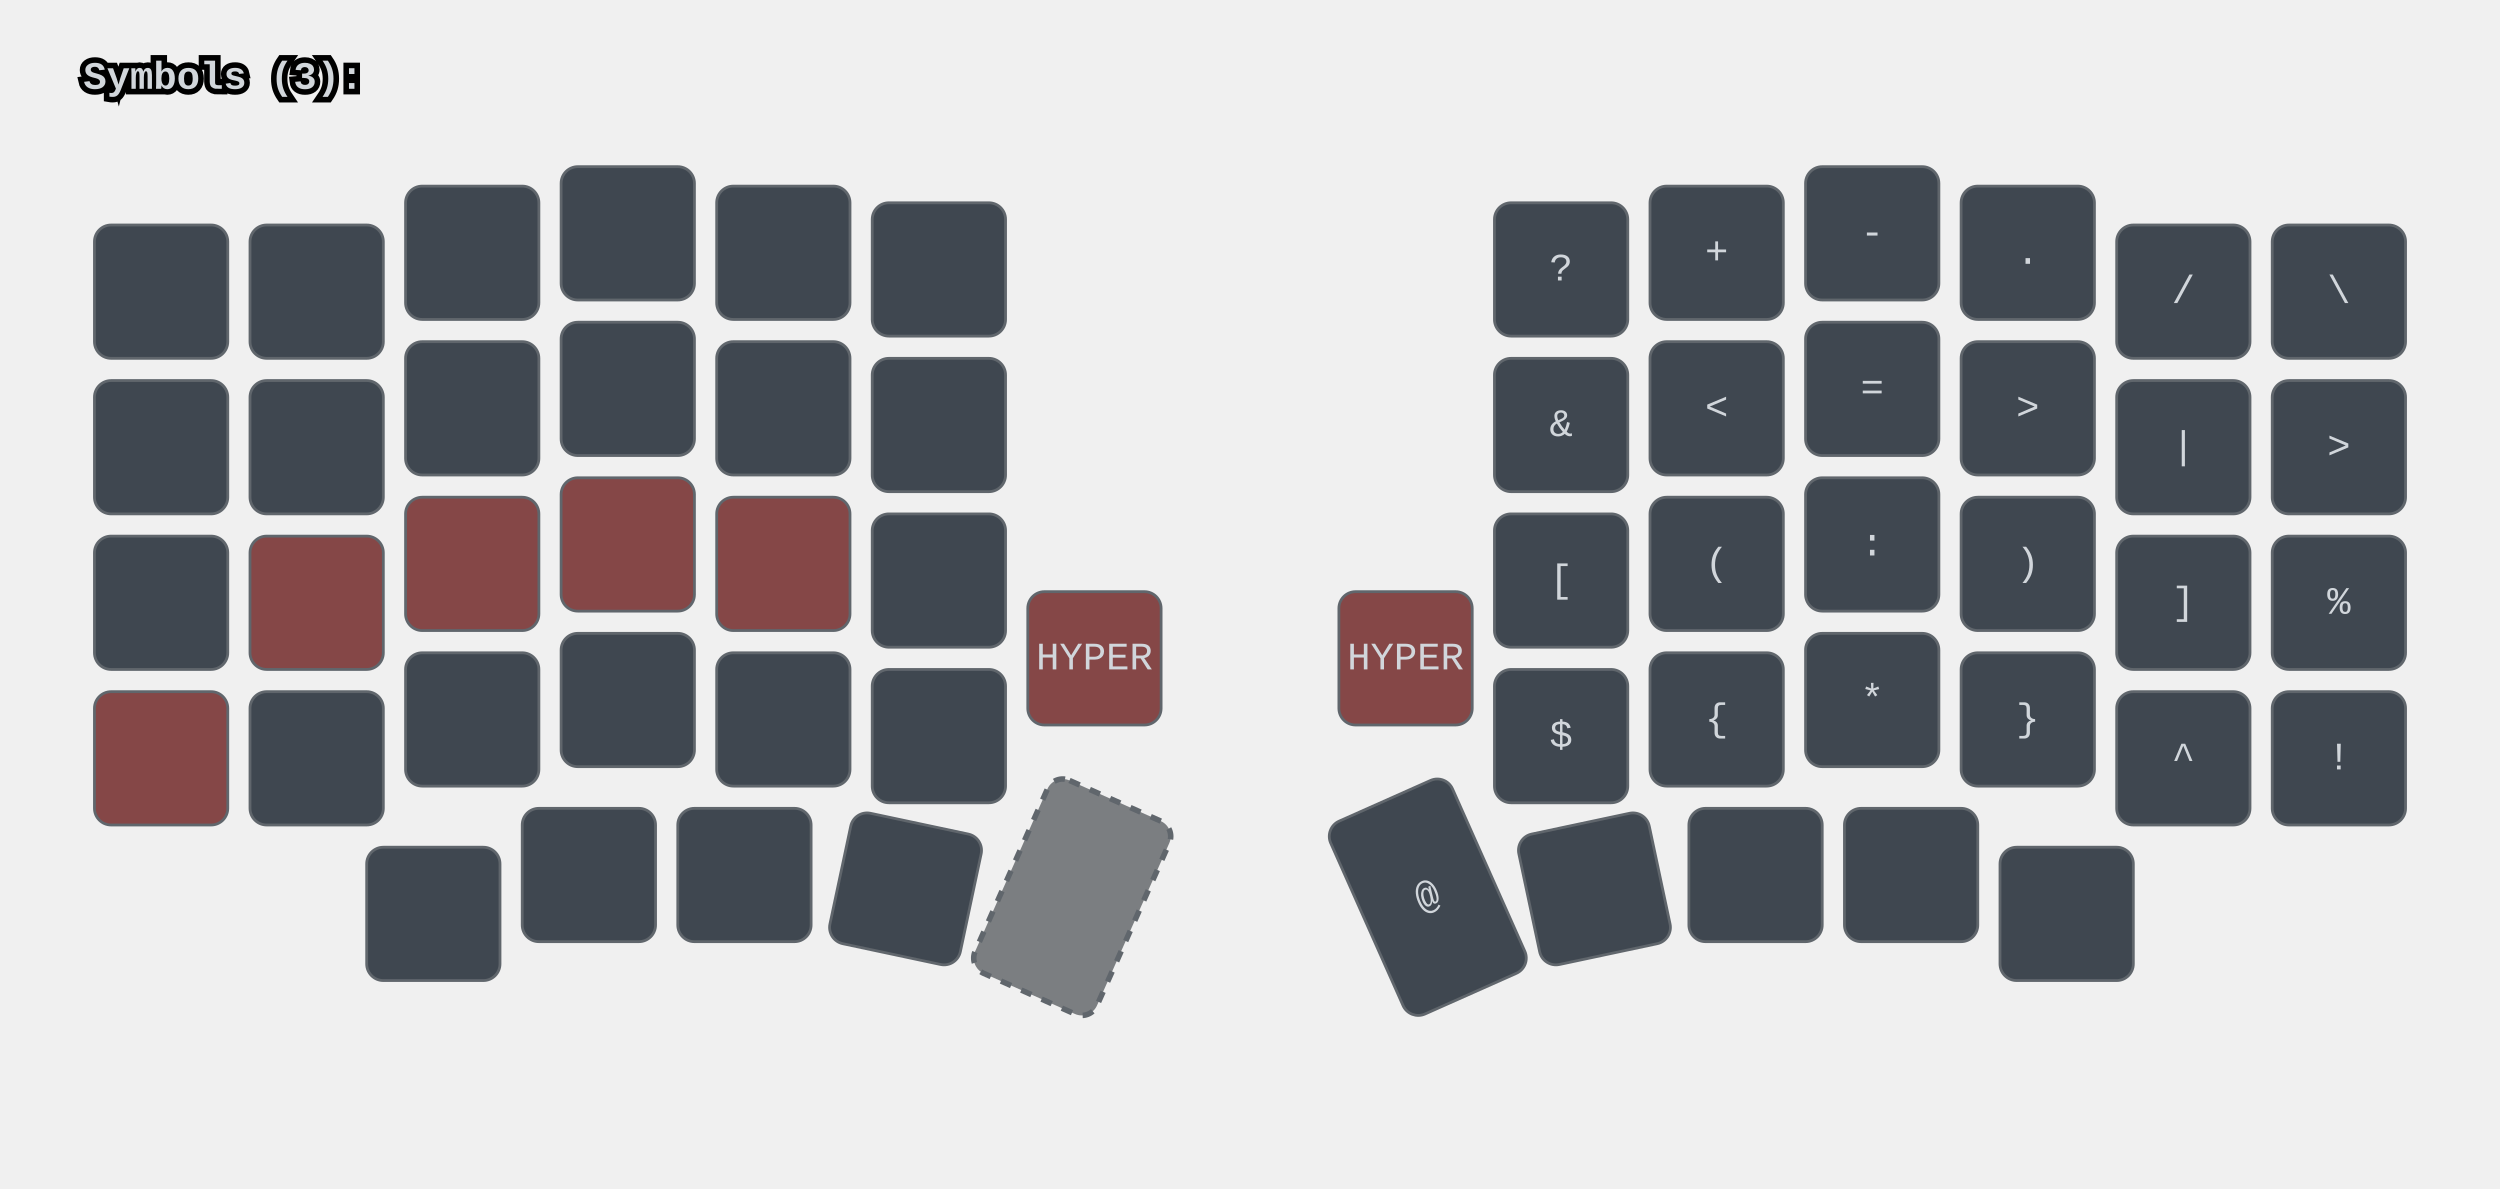
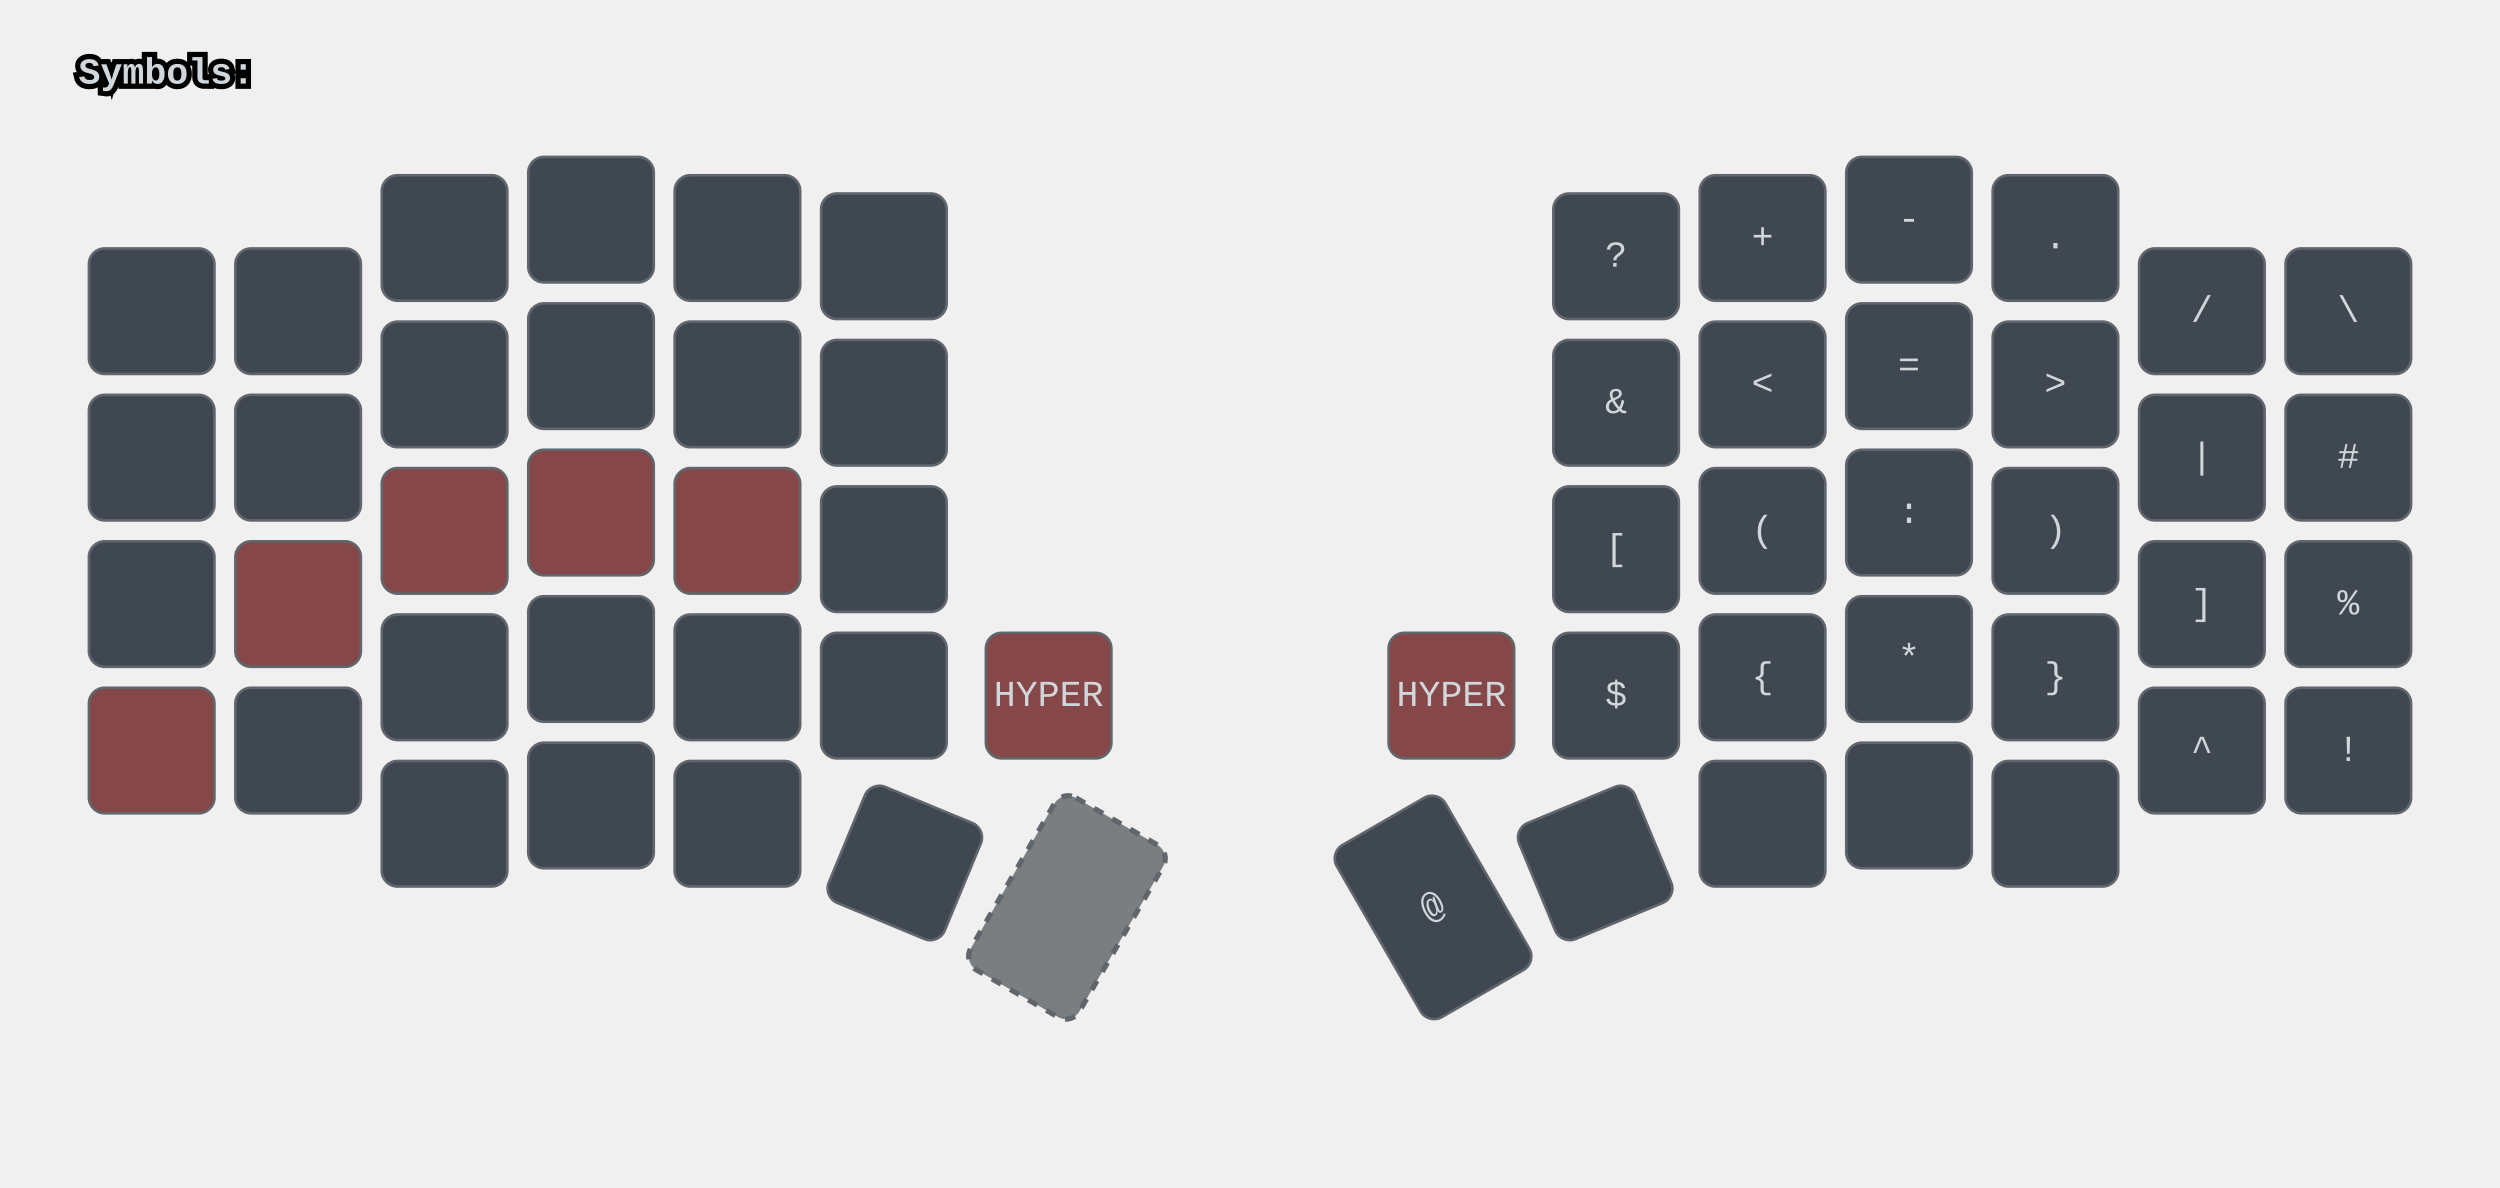
- <svg xmlns="http://www.w3.org/2000/svg" xmlns:xlink="http://www.w3.org/1999/xlink" width="900" height="428" viewBox="0 0 900 428" class="keymap">
+ <svg xmlns="http://www.w3.org/2000/svg" xmlns:xlink="http://www.w3.org/1999/xlink" width="956" height="454" viewBox="0 0 956 454" class="keymap">
  <defs>/* start glyphs */
<svg id="mdi:apple-keyboard-caps">
      <svg id="mdi-apple-keyboard-caps" viewBox="0 0 24 24">
        <path d="M15,14V8H17.17L12,2.83L6.83,8H9V14H15M12,0L22,10H17V16H7V10H2L12,0M7,18H17V24H7V18M15,20H9V22H15V20Z" />
      </svg>
    </svg>
    <svg id="mdi:apple-keyboard-command">
      <svg id="mdi-apple-keyboard-command" viewBox="0 0 24 24">
        <path d="M6,2A4,4 0 0,1 10,6V8H14V6A4,4 0 0,1 18,2A4,4 0 0,1 22,6A4,4 0 0,1 18,10H16V14H18A4,4 0 0,1 22,18A4,4 0 0,1 18,22A4,4 0 0,1 14,18V16H10V18A4,4 0 0,1 6,22A4,4 0 0,1 2,18A4,4 0 0,1 6,14H8V10H6A4,4 0 0,1 2,6A4,4 0 0,1 6,2M16,18A2,2 0 0,0 18,20A2,2 0 0,0 20,18A2,2 0 0,0 18,16H16V18M14,10H10V14H14V10M6,16A2,2 0 0,0 4,18A2,2 0 0,0 6,20A2,2 0 0,0 8,18V16H6M8,6A2,2 0 0,0 6,4A2,2 0 0,0 4,6A2,2 0 0,0 6,8H8V6M18,8A2,2 0 0,0 20,6A2,2 0 0,0 18,4A2,2 0 0,0 16,6V8H18Z" />
      </svg>
    </svg>
    <svg id="mdi:apple-keyboard-control">
      <svg id="mdi-apple-keyboard-control" viewBox="0 0 24 24">
        <path d="M19.78,11.78L18.36,13.19L12,6.83L5.64,13.19L4.22,11.78L12,4L19.78,11.78Z" />
      </svg>
    </svg>
    <svg id="mdi:apple-keyboard-option">
      <svg id="mdi-apple-keyboard-option" viewBox="0 0 24 24">
        <path d="M3,4H9.11L16.15,18H21V20H14.88L7.84,6H3V4M14,4H21V6H14V4Z" />
      </svg>
    </svg>
    <svg id="mdi:apple-keyboard-shift">
      <svg id="mdi-apple-keyboard-shift" viewBox="0 0 24 24">
        <path d="M15,18V12H17.17L12,6.83L6.83,12H9V18H15M12,4L22,14H17V20H7V14H2L12,4Z" />
      </svg>
    </svg>
    <svg id="mdi:backspace">
      <svg id="mdi-backspace" viewBox="0 0 24 24">
        <path d="M22,3H7C6.31,3 5.77,3.35 5.41,3.88L0,12L5.41,20.11C5.77,20.64 6.31,21 7,21H22A2,2 0 0,0 24,19V5A2,2 0 0,0 22,3M19,15.59L17.59,17L14,13.41L10.41,17L9,15.59L12.59,12L9,8.41L10.41,7L14,10.59L17.59,7L19,8.41L15.41,12" />
      </svg>
    </svg>
    <svg id="mdi:backspace-reverse">
      <svg id="mdi-backspace-reverse" viewBox="0 0 24 24">
        <path d="M2,21H17C17.7,21 18.2,20.6 18.6,20.1L24,12L18.6,3.9C18.2,3.4 17.7,3 17,3H2A2,2 0 0,0 0,5V19A2,2 0 0,0 2,21M5,8.4L6.4,7L10,10.6L13.6,7L15,8.4L11.4,12L15,15.6L13.6,17L10,13.4L6.4,17L5,15.6L8.6,12" />
      </svg>
    </svg>
    <svg id="mdi:bluetooth-connect">
      <svg id="mdi-bluetooth-connect" viewBox="0 0 24 24">
        <path d="M19,10L17,12L19,14L21,12M14.88,16.29L13,18.17V14.41M13,5.83L14.88,7.71L13,9.58M17.71,7.71L12,2H11V9.58L6.41,5L5,6.41L10.59,12L5,17.58L6.41,19L11,14.41V22H12L17.71,16.29L13.41,12M7,12L5,10L3,12L5,14L7,12Z" />
      </svg>
    </svg>
    <svg id="mdi:bluetooth-off">
      <svg id="mdi-bluetooth-off" viewBox="0 0 24 24">
        <path d="M13,5.83L14.88,7.71L13.28,9.31L14.69,10.72L17.71,7.7L12,2H11V7.03L13,9.03M5.41,4L4,5.41L10.59,12L5,17.59L6.41,19L11,14.41V22H12L16.29,17.71L18.59,20L20,18.59M13,18.17V14.41L14.88,16.29" />
      </svg>
    </svg>
    <svg id="mdi:brightness-5">
      <svg id="mdi-brightness-5" viewBox="0 0 24 24">
        <path d="M12,18A6,6 0 0,1 6,12A6,6 0 0,1 12,6A6,6 0 0,1 18,12A6,6 0 0,1 12,18M20,15.31L23.31,12L20,8.69V4H15.31L12,0.69L8.69,4H4V8.69L0.69,12L4,15.31V20H8.69L12,23.31L15.31,20H20V15.31Z" />
      </svg>
    </svg>
    <svg id="mdi:brightness-7">
      <svg id="mdi-brightness-7" viewBox="0 0 24 24">
        <path d="M12,8A4,4 0 0,0 8,12A4,4 0 0,0 12,16A4,4 0 0,0 16,12A4,4 0 0,0 12,8M12,18A6,6 0 0,1 6,12A6,6 0 0,1 12,6A6,6 0 0,1 18,12A6,6 0 0,1 12,18M20,8.69V4H15.31L12,0.69L8.69,4H4V8.69L0.69,12L4,15.31V20H8.69L12,23.31L15.31,20H20V15.31L23.31,12L20,8.69Z" />
      </svg>
    </svg>
    <svg id="mdi:chevron-left">
      <svg id="mdi-chevron-left" viewBox="0 0 24 24">
        <path d="M15.41,16.58L10.83,12L15.41,7.41L14,6L8,12L14,18L15.41,16.58Z" />
      </svg>
    </svg>
    <svg id="mdi:chevron-right">
      <svg id="mdi-chevron-right" viewBox="0 0 24 24">
        <path d="M8.59,16.58L13.17,12L8.59,7.41L10,6L16,12L10,18L8.59,16.58Z" />
      </svg>
    </svg>
    <svg id="mdi:code-block-tags">
      <svg id="mdi-code-block-tags" viewBox="0 0 24 24">
        <path d="M5.59 3.41L7 4.82L3.82 8L7 11.18L5.59 12.6L1 8L5.59 3.41M11.41 3.41L16 8L11.41 12.6L10 11.18L13.18 8L10 4.82L11.41 3.41M22 6V18C22 19.11 21.11 20 20 20H4C2.9 20 2 19.11 2 18V14H4V18H20V6H17.03V4H20C21.11 4 22 4.89 22 6Z" />
      </svg>
    </svg>
    <svg id="mdi:content-copy">
      <svg id="mdi-content-copy" viewBox="0 0 24 24">
        <path d="M19,21H8V7H19M19,5H8A2,2 0 0,0 6,7V21A2,2 0 0,0 8,23H19A2,2 0 0,0 21,21V7A2,2 0 0,0 19,5M16,1H4A2,2 0 0,0 2,3V17H4V3H16V1Z" />
      </svg>
    </svg>
    <svg id="mdi:content-cut">
      <svg id="mdi-content-cut" viewBox="0 0 24 24">
        <path d="M19,3L13,9L15,11L22,4V3M12,12.5A0.5,0.5 0 0,1 11.5,12A0.5,0.5 0 0,1 12,11.5A0.5,0.5 0 0,1 12.5,12A0.5,0.5 0 0,1 12,12.5M6,20A2,2 0 0,1 4,18C4,16.89 4.9,16 6,16A2,2 0 0,1 8,18C8,19.11 7.1,20 6,20M6,8A2,2 0 0,1 4,6C4,4.89 4.9,4 6,4A2,2 0 0,1 8,6C8,7.11 7.1,8 6,8M9.64,7.64C9.87,7.14 10,6.59 10,6A4,4 0 0,0 6,2A4,4 0 0,0 2,6A4,4 0 0,0 6,10C6.59,10 7.14,9.87 7.64,9.64L10,12L7.64,14.36C7.14,14.13 6.59,14 6,14A4,4 0 0,0 2,18A4,4 0 0,0 6,22A4,4 0 0,0 10,18C10,17.41 9.87,16.86 9.64,16.36L12,14L19,21H22V20L9.64,7.64Z" />
      </svg>
    </svg>
    <svg id="mdi:content-paste">
      <svg id="mdi-content-paste" viewBox="0 0 24 24">
        <path d="M19,20H5V4H7V7H17V4H19M12,2A1,1 0 0,1 13,3A1,1 0 0,1 12,4A1,1 0 0,1 11,3A1,1 0 0,1 12,2M19,2H14.82C14.4,0.84 13.3,0 12,0C10.7,0 9.6,0.84 9.18,2H5A2,2 0 0,0 3,4V20A2,2 0 0,0 5,22H19A2,2 0 0,0 21,20V4A2,2 0 0,0 19,2Z" />
      </svg>
    </svg>
    <svg id="mdi:folder-search-outline">
      <svg id="mdi-folder-search-outline" viewBox="0 0 24 24">
        <path d="M16.5,12C19,12 21,14 21,16.5C21,17.38 20.75,18.21 20.31,18.9L23.39,22L22,23.39L18.88,20.32C18.19,20.75 17.37,21 16.5,21C14,21 12,19 12,16.5C12,14 14,12 16.5,12M16.5,14A2.5,2.5 0 0,0 14,16.5A2.5,2.5 0 0,0 16.5,19A2.5,2.5 0 0,0 19,16.5A2.5,2.5 0 0,0 16.5,14M19,8H3V18H10.17C10.34,18.72 10.63,19.39 11,20H3C1.89,20 1,19.1 1,18V6C1,4.89 1.89,4 3,4H9L11,6H19A2,2 0 0,1 21,8V11.81C20.42,11.26 19.75,10.81 19,10.5V8Z" />
      </svg>
    </svg>
    <svg id="mdi:format-letter-ends-with">
      <svg id="mdi-format-letter-ends-with" viewBox="0 0 24 24">
        <path d="M11.14 4L6.43 16H8.36L9.32 13.43H14.67L15.64 16H17.57L12.86 4M12 6.29L14.03 11.71H9.96M20 14V18H2V20H22V14Z" />
      </svg>
    </svg>
    <svg id="mdi:format-letter-starts-with">
      <svg id="mdi-format-letter-starts-with" viewBox="0 0 24 24">
        <path d="M11.14 4L6.43 16H8.36L9.32 13.43H14.67L15.64 16H17.57L12.86 4M12 6.29L14.03 11.71H9.96M4 18V15H2V20H22V18Z" />
      </svg>
    </svg>
    <svg id="mdi:format-pilcrow-arrow-left">
      <svg id="mdi-format-pilcrow-arrow-left" viewBox="0 0 24 24">
        <path d="M8,17V14L4,18L8,22V19H20V17M10,10V15H12V4H14V15H16V4H18V2H10A4,4 0 0,0 6,6A4,4 0 0,0 10,10Z" />
      </svg>
    </svg>
    <svg id="mdi:format-pilcrow-arrow-right">
      <svg id="mdi-format-pilcrow-arrow-right" viewBox="0 0 24 24">
        <path d="M21,18L17,14V17H5V19H17V22M9,10V15H11V4H13V15H15V4H17V2H9A4,4 0 0,0 5,6A4,4 0 0,0 9,10Z" />
      </svg>
    </svg>
    <svg id="mdi:format-vertical-align-bottom">
      <svg id="mdi-format-vertical-align-bottom" viewBox="0 0 24 24">
        <path d="M16,13H13V3H11V13H8L12,17L16,13M4,19V21H20V19H4Z" />
      </svg>
    </svg>
    <svg id="mdi:format-vertical-align-top">
      <svg id="mdi-format-vertical-align-top" viewBox="0 0 24 24">
        <path d="M8,11H11V21H13V11H16L12,7L8,11M4,3V5H20V3H4Z" />
      </svg>
    </svg>
    <svg id="mdi:keyboard-return">
      <svg id="mdi-keyboard-return" viewBox="0 0 24 24">
        <path d="M19,7V11H5.83L9.41,7.41L8,6L2,12L8,18L9.41,16.58L5.83,13H21V7H19Z" />
      </svg>
    </svg>
    <svg id="mdi:keyboard-space">
      <svg id="mdi-keyboard-space" viewBox="0 0 24 24">
        <path d="M3 15H5V19H19V15H21V19C21 20.1 20.1 21 19 21H5C3.9 21 3 20.1 3 19V15Z" />
      </svg>
    </svg>
    <svg id="mdi:keyboard-tab">
      <svg id="mdi-keyboard-tab" viewBox="0 0 24 24">
        <path d="M20,18H22V6H20M11.59,7.41L15.17,11H1V13H15.17L11.59,16.58L13,18L19,12L13,6L11.59,7.41Z" />
      </svg>
    </svg>
    <svg id="mdi:keyboard-tab-reverse">
      <svg id="mdi-keyboard-tab-reverse" viewBox="0 0 24 24">
        <path d="M4 6H2V18H4M11 6L5 12L11 18L12.41 16.58L8.83 13H23V11H8.83L12.41 7.41L11 6Z" />
      </svg>
    </svg>
    <svg id="mdi:keyboard-variant">
      <svg id="mdi-keyboard-variant" viewBox="0 0 24 24">
        <path d="M6,16H18V18H6V16M6,13V15H2V13H6M7,15V13H10V15H7M11,15V13H13V15H11M14,15V13H17V15H14M18,15V13H22V15H18M2,10H5V12H2V10M19,12V10H22V12H19M18,12H16V10H18V12M8,12H6V10H8V12M12,12H9V10H12V12M15,12H13V10H15V12M2,9V7H4V9H2M5,9V7H7V9H5M8,9V7H10V9H8M11,9V7H13V9H11M14,9V7H16V9H14M17,9V7H22V9H17Z" />
      </svg>
    </svg>
    <svg id="mdi:lightbulb-on-20">
      <svg id="mdi-lightbulb-on-20" viewBox="0 0 24 24">
        <path d="M1 11H4V13H1V11M4.9 3.5L3.5 4.9L5.6 7L7 5.6L4.9 3.5M13 1H11V4H13V1M20 11V13H23V11H20M10 22C10 22.6 10.4 23 11 23H13C13.6 23 14 22.6 14 22V21H10V22M19.1 3.5L17 5.6L18.4 7L20.5 4.9L19.1 3.5M18 12C18 14.2 16.8 16.2 15 17.2V19C15 19.6 14.6 20 14 20H10C9.4 20 9 19.6 9 19V17.2C7.2 16.2 6 14.2 6 12C6 8.7 8.7 6 12 6S18 8.7 18 12M16 12C16 9.79 14.21 8 12 8S8 9.79 8 12 9.79 16 12 16 16 14.21 16 12Z" />
      </svg>
    </svg>
    <svg id="mdi:lightbulb-on-90">
      <svg id="mdi-lightbulb-on-90" viewBox="0 0 24 24">
        <path d="M7 5.6L5.6 7L3.5 4.9L4.9 3.5L7 5.6M10 22C10 22.6 10.4 23 11 23H13C13.6 23 14 22.6 14 22V21H10V22M1 13H4V11H1V13M13 1H11V4H13V1M20 11V13H23V11H20M19.1 3.5L17 5.6L18.4 7L20.5 4.9L19.1 3.5M18 12C18 14.2 16.8 16.2 15 17.2V19C15 19.6 14.6 20 14 20H10C9.4 20 9 19.6 9 19V17.2C7.2 16.2 6 14.2 6 12C6 8.7 8.7 6 12 6S18 8.7 18 12M12 8C11 8 10.09 8.38 9.39 9H14.61C13.91 8.38 13 8 12 8Z" />
      </svg>
    </svg>
    <svg id="mdi:lock-outline">
      <svg id="mdi-lock-outline" viewBox="0 0 24 24">
        <path d="M12,17C10.89,17 10,16.1 10,15C10,13.89 10.89,13 12,13A2,2 0 0,1 14,15A2,2 0 0,1 12,17M18,20V10H6V20H18M18,8A2,2 0 0,1 20,10V20A2,2 0 0,1 18,22H6C4.89,22 4,21.1 4,20V10C4,8.89 4.89,8 6,8H7V6A5,5 0 0,1 12,1A5,5 0 0,1 17,6V8H18M12,3A3,3 0 0,0 9,6V8H15V6A3,3 0 0,0 12,3Z" />
      </svg>
    </svg>
    <svg id="mdi:magnify">
      <svg id="mdi-magnify" viewBox="0 0 24 24">
        <path d="M9.5,3A6.5,6.5 0 0,1 16,9.5C16,11.11 15.41,12.59 14.44,13.73L14.71,14H15.5L20.5,19L19,20.5L14,15.5V14.71L13.73,14.44C12.59,15.41 11.11,16 9.5,16A6.5,6.5 0 0,1 3,9.5A6.5,6.5 0 0,1 9.5,3M9.5,5C7,5 5,7 5,9.5C5,12 7,14 9.5,14C12,14 14,12 14,9.5C14,7 12,5 9.5,5Z" />
      </svg>
    </svg>
    <svg id="mdi:mouse">
      <svg id="mdi-mouse" viewBox="0 0 24 24">
        <path d="M11,1.07C7.05,1.56 4,4.92 4,9H11M4,15A8,8 0 0,0 12,23A8,8 0 0,0 20,15V11H4M13,1.07V9H20C20,4.92 16.94,1.56 13,1.07Z" />
      </svg>
    </svg>
    <svg id="mdi:mouse-left-click-outline">
      <svg id="mdi-mouse-left-click-outline" viewBox="0 0 24 24">
        <path d="M13 9V1.07C13.7 1.16 14.37 1.33 15 1.59C17.33 2.53 19.11 4.53 19.75 7C19.91 7.64 20 8.31 20 9H13M17.66 7C17.18 5.65 16.23 4.5 15 3.81V7H17.66M6 15V13H18V15C18 16.59 17.37 18.12 16.24 19.24C15.12 20.37 13.59 21 12 21C10.41 21 8.88 20.37 7.76 19.24C6.63 18.12 6 16.59 6 15M4 15C4 17.12 4.84 19.16 6.34 20.66C7.84 22.16 9.88 23 12 23C14.12 23 16.16 22.16 17.66 20.66C19.16 19.16 20 17.12 20 15V11H4V15M11 9V1.07C7.06 1.56 4 4.92 4 9H11Z" />
      </svg>
    </svg>
    <svg id="mdi:mouse-right-click-outline">
      <svg id="mdi-mouse-right-click-outline" viewBox="0 0 24 24">
        <path d="M13 9V1.07C16.94 1.56 20 4.92 20 9H13M11 9V1.07C10.3 1.16 9.63 1.33 9 1.59C6.67 2.53 4.89 4.53 4.25 7C4.09 7.64 4 8.31 4 9H11M6.34 7C6.82 5.65 7.78 4.5 9 3.81V7H6.34M6 15V13H18V15C18 16.59 17.37 18.12 16.24 19.24C15.12 20.37 13.59 21 12 21C10.41 21 8.88 20.37 7.76 19.24C6.63 18.12 6 16.59 6 15M4 15C4 17.12 4.84 19.16 6.34 20.66C7.84 22.16 9.88 23 12 23C14.12 23 16.16 22.16 17.66 20.66C19.16 19.16 20 17.12 20 15V11H4V15Z" />
      </svg>
    </svg>
    <svg id="mdi:numeric-1-box-multiple-outline">
      <svg id="mdi-numeric-1-box-multiple-outline" viewBox="0 0 24 24">
        <path d="M21,17H7V3H21M21,1H7A2,2 0 0,0 5,3V17A2,2 0 0,0 7,19H21A2,2 0 0,0 23,17V3A2,2 0 0,0 21,1M14,15H16V5H12V7H14M3,5H1V21A2,2 0 0,0 3,23H19V21H3V5Z" />
      </svg>
    </svg>
    <svg id="mdi:numeric-2-box-multiple-outline">
      <svg id="mdi-numeric-2-box-multiple-outline" viewBox="0 0 24 24">
        <path d="M17,13H13V11H15A2,2 0 0,0 17,9V7C17,5.89 16.1,5 15,5H11V7H15V9H13A2,2 0 0,0 11,11V15H17M21,17H7V3H21M21,1H7A2,2 0 0,0 5,3V17A2,2 0 0,0 7,19H21A2,2 0 0,0 23,17V3A2,2 0 0,0 21,1M3,5H1V21A2,2 0 0,0 3,23H19V21H3V5Z" />
      </svg>
    </svg>
    <svg id="mdi:numeric-3-box-multiple-outline">
      <svg id="mdi-numeric-3-box-multiple-outline" viewBox="0 0 24 24">
        <path d="M17,13V11.5A1.5,1.5 0 0,0 15.5,10A1.5,1.5 0 0,0 17,8.5V7C17,5.89 16.1,5 15,5H11V7H15V9H13V11H15V13H11V15H15A2,2 0 0,0 17,13M3,5H1V21A2,2 0 0,0 3,23H19V21H3M21,17H7V3H21M21,1H7A2,2 0 0,0 5,3V17A2,2 0 0,0 7,19H21A2,2 0 0,0 23,17V3A2,2 0 0,0 21,1Z" />
      </svg>
    </svg>
    <svg id="mdi:numeric-4-box-multiple-outline">
      <svg id="mdi-numeric-4-box-multiple-outline" viewBox="0 0 24 24">
        <path d="M21,17H7V3H21M21,1H7A2,2 0 0,0 5,3V17A2,2 0 0,0 7,19H21A2,2 0 0,0 23,17V3A2,2 0 0,0 21,1M15,15H17V5H15V9H13V5H11V11H15M3,5H1V21A2,2 0 0,0 3,23H19V21H3V5Z" />
      </svg>
    </svg>
    <svg id="mdi:numeric-5-box-multiple-outline">
      <svg id="mdi-numeric-5-box-multiple-outline" viewBox="0 0 24 24">
        <path d="M17,13V11C17,9.89 16.1,9 15,9H13V7H17V5H11V11H15V13H11V15H15A2,2 0 0,0 17,13M3,5H1V21A2,2 0 0,0 3,23H19V21H3M21,17H7V3H21M21,1H7A2,2 0 0,0 5,3V17A2,2 0 0,0 7,19H21A2,2 0 0,0 23,17V3A2,2 0 0,0 21,1Z" />
      </svg>
    </svg>
    <svg id="mdi:numeric-6-box-multiple-outline">
      <svg id="mdi-numeric-6-box-multiple-outline" viewBox="0 0 24 24">
        <path d="M13,11H15V13H13M13,15H15A2,2 0 0,0 17,13V11C17,9.89 16.1,9 15,9H13V7H17V5H13A2,2 0 0,0 11,7V13C11,14.11 11.9,15 13,15M21,17H7V3H21M21,1H7A2,2 0 0,0 5,3V17A2,2 0 0,0 7,19H21A2,2 0 0,0 23,17V3A2,2 0 0,0 21,1M3,5H1V21A2,2 0 0,0 3,23H19V21H3V5Z" />
      </svg>
    </svg>
    <svg id="mdi:numeric-7-box-multiple-outline">
      <svg id="mdi-numeric-7-box-multiple-outline" viewBox="0 0 24 24">
        <path d="M13,15L17,7V5H11V7H15L11,15M21,17H7V3H21M21,1H7A2,2 0 0,0 5,3V17A2,2 0 0,0 7,19H21A2,2 0 0,0 23,17V3A2,2 0 0,0 21,1M3,5H1V21A2,2 0 0,0 3,23H19V21H3V5Z" />
      </svg>
    </svg>
    <svg id="mdi:numeric-8-box-multiple-outline">
      <svg id="mdi-numeric-8-box-multiple-outline" viewBox="0 0 24 24">
        <path d="M13,11H15V13H13M13,7H15V9H13M13,15H15A2,2 0 0,0 17,13V11.5A1.5,1.5 0 0,0 15.5,10A1.5,1.5 0 0,0 17,8.5V7C17,5.89 16.1,5 15,5H13A2,2 0 0,0 11,7V8.5A1.5,1.5 0 0,0 12.5,10A1.5,1.5 0 0,0 11,11.5V13C11,14.11 11.9,15 13,15M21,17H7V3H21M21,1H7A2,2 0 0,0 5,3V17A2,2 0 0,0 7,19H21A2,2 0 0,0 23,17V3A2,2 0 0,0 21,1M3,5H1V21A2,2 0 0,0 3,23H19V21H3V5Z" />
      </svg>
    </svg>
    <svg id="mdi:palette-outline">
      <svg id="mdi-palette-outline" viewBox="0 0 24 24">
        <path d="M12,22A10,10 0 0,1 2,12A10,10 0 0,1 12,2C17.5,2 22,6 22,11A6,6 0 0,1 16,17H14.2C13.9,17 13.7,17.2 13.7,17.5C13.7,17.6 13.8,17.7 13.8,17.8C14.2,18.3 14.4,18.9 14.4,19.5C14.5,20.9 13.4,22 12,22M12,4A8,8 0 0,0 4,12A8,8 0 0,0 12,20C12.3,20 12.5,19.8 12.5,19.5C12.5,19.3 12.4,19.2 12.4,19.1C12,18.6 11.8,18.1 11.8,17.5C11.8,16.1 12.9,15 14.3,15H16A4,4 0 0,0 20,11C20,7.1 16.4,4 12,4M6.5,10C7.3,10 8,10.7 8,11.5C8,12.3 7.3,13 6.5,13C5.7,13 5,12.3 5,11.5C5,10.7 5.7,10 6.5,10M9.5,6C10.3,6 11,6.7 11,7.5C11,8.3 10.3,9 9.5,9C8.7,9 8,8.3 8,7.5C8,6.7 8.7,6 9.5,6M14.5,6C15.3,6 16,6.7 16,7.5C16,8.3 15.3,9 14.5,9C13.7,9 13,8.3 13,7.5C13,6.7 13.7,6 14.5,6M17.5,10C18.3,10 19,10.7 19,11.5C19,12.3 18.3,13 17.5,13C16.7,13 16,12.3 16,11.5C16,10.7 16.7,10 17.5,10Z" />
      </svg>
    </svg>
    <svg id="mdi:play-pause">
      <svg id="mdi-play-pause" viewBox="0 0 24 24">
        <path d="M3,5V19L11,12M13,19H16V5H13M18,5V19H21V5" />
      </svg>
    </svg>
    <svg id="mdi:power">
      <svg id="mdi-power" viewBox="0 0 24 24">
        <path d="M16.56,5.44L15.11,6.89C16.84,7.94 18,9.83 18,12A6,6 0 0,1 12,18A6,6 0 0,1 6,12C6,9.83 7.16,7.94 8.88,6.88L7.44,5.44C5.36,6.88 4,9.28 4,12A8,8 0 0,0 12,20A8,8 0 0,0 20,12C20,9.28 18.64,6.88 16.56,5.44M13,3H11V13H13" />
      </svg>
    </svg>
    <svg id="mdi:power-plug-outline">
      <svg id="mdi-power-plug-outline" viewBox="0 0 24 24">
        <path d="M16 7V3H14V7H10V3H8V7C7 7 6 8 6 9V14.5L9.5 18V21H14.5V18L18 14.5V9C18 8 17 7 16 7M16 13.67L13.09 16.59L12.67 17H11.33L10.92 16.59L8 13.67V9.09C8 9.06 8.06 9 8.09 9H15.92C15.95 9 16 9.06 16 9.09V13.67Z" />
      </svg>
    </svg>
    <svg id="mdi:redo">
      <svg id="mdi-redo" viewBox="0 0 24 24">
        <path d="M18.4,10.6C16.55,9 14.15,8 11.5,8C6.85,8 2.92,11.03 1.54,15.22L3.9,16C4.95,12.81 7.95,10.5 11.5,10.5C13.45,10.5 15.23,11.22 16.62,12.38L13,16H22V7L18.4,10.6Z" />
      </svg>
    </svg>
    <svg id="mdi:restart">
      <svg id="mdi-restart" viewBox="0 0 24 24">
        <path d="M12,4C14.1,4 16.1,4.8 17.6,6.3C20.7,9.4 20.7,14.5 17.6,17.6C15.8,19.5 13.3,20.2 10.9,19.9L11.4,17.9C13.1,18.1 14.9,17.5 16.2,16.2C18.5,13.9 18.5,10.1 16.2,7.7C15.1,6.6 13.5,6 12,6V10.6L7,5.6L12,0.6V4M6.3,17.6C3.7,15 3.3,11 5.1,7.9L6.6,9.4C5.5,11.6 5.9,14.4 7.8,16.2C8.3,16.7 8.9,17.1 9.6,17.4L9,19.4C8,19 7.1,18.4 6.3,17.6Z" />
      </svg>
    </svg>
    <svg id="mdi:skip-backward">
      <svg id="mdi-skip-backward" viewBox="0 0 24 24">
        <path d="M20,5V19L13,12M6,5V19H4V5M13,5V19L6,12" />
      </svg>
    </svg>
    <svg id="mdi:skip-forward">
      <svg id="mdi-skip-forward" viewBox="0 0 24 24">
        <path d="M4,5V19L11,12M18,5V19H20V5M11,5V19L18,12" />
      </svg>
    </svg>
    <svg id="mdi:stop">
      <svg id="mdi-stop" viewBox="0 0 24 24">
        <path d="M18,18H6V6H18V18Z" />
      </svg>
    </svg>
    <svg id="mdi:undo">
      <svg id="mdi-undo" viewBox="0 0 24 24">
        <path d="M12.5,8C9.85,8 7.45,9 5.6,10.6L2,7V16H11L7.38,12.38C8.77,11.22 10.54,10.5 12.5,10.5C16.04,10.5 19.05,12.81 20.1,16L22.47,15.22C21.08,11.03 17.15,8 12.5,8Z" />
      </svg>
    </svg>
    <svg id="mdi:unfold-more-horizontal">
      <svg id="mdi-unfold-more-horizontal" viewBox="0 0 24 24">
        <path d="M12,18.17L8.83,15L7.42,16.41L12,21L16.59,16.41L15.17,15M12,5.83L15.17,9L16.58,7.59L12,3L7.41,7.59L8.83,9L12,5.83Z" />
      </svg>
    </svg>
    <svg id="mdi:unfold-more-vertical">
      <svg id="mdi-unfold-more-vertical" viewBox="0 0 24 24">
        <path d="M18.17,12L15,8.83L16.41,7.41L21,12L16.41,16.58L15,15.17L18.17,12M5.83,12L9,15.17L7.59,16.59L3,12L7.59,7.42L9,8.83L5.83,12Z" />
      </svg>
    </svg>
    <svg id="mdi:usb">
      <svg id="mdi-usb" viewBox="0 0 24 24">
        <path d="M15,7V11H16V13H13V5H15L12,1L9,5H11V13H8V10.93C8.7,10.56 9.2,9.85 9.2,9C9.2,7.78 8.21,6.8 7,6.8C5.78,6.8 4.8,7.78 4.8,9C4.8,9.85 5.3,10.56 6,10.93V13A2,2 0 0,0 8,15H11V18.05C10.29,18.41 9.8,19.15 9.8,20A2.2,2.2 0 0,0 12,22.2A2.2,2.2 0 0,0 14.2,20C14.2,19.15 13.71,18.41 13,18.05V15H16A2,2 0 0,0 18,13V11H19V7H15Z" />
      </svg>
    </svg>
    <svg id="mdi:view-dashboard-outline">
      <svg id="mdi-view-dashboard-outline" viewBox="0 0 24 24">
        <path d="M19,5V7H15V5H19M9,5V11H5V5H9M19,13V19H15V13H19M9,17V19H5V17H9M21,3H13V9H21V3M11,3H3V13H11V3M21,11H13V21H21V11M11,15H3V21H11V15Z" />
      </svg>
    </svg>
    <svg id="mdi:volume-minus">
      <svg id="mdi-volume-minus" viewBox="0 0 24 24">
        <path d="M3,9H7L12,4V20L7,15H3V9M14,11H22V13H14V11Z" />
      </svg>
    </svg>
    <svg id="mdi:volume-off">
      <svg id="mdi-volume-off" viewBox="0 0 24 24">
        <path d="M12,4L9.91,6.09L12,8.18M4.27,3L3,4.27L7.73,9H3V15H7L12,20V13.27L16.25,17.53C15.58,18.04 14.83,18.46 14,18.7V20.77C15.38,20.45 16.63,19.82 17.68,18.96L19.73,21L21,19.73L12,10.73M19,12C19,12.94 18.8,13.82 18.46,14.64L19.97,16.15C20.62,14.91 21,13.5 21,12C21,7.72 18,4.14 14,3.23V5.29C16.89,6.15 19,8.83 19,12M16.5,12C16.5,10.23 15.5,8.71 14,7.97V10.18L16.45,12.63C16.5,12.43 16.5,12.21 16.5,12Z" />
      </svg>
    </svg>
    <svg id="mdi:volume-plus">
      <svg id="mdi-volume-plus" viewBox="0 0 24 24">
        <path d="M3,9H7L12,4V20L7,15H3V9M14,11H17V8H19V11H22V13H19V16H17V13H14V11Z" />
      </svg>
    </svg>
    <svg id="mdi:web">
      <svg id="mdi-web" viewBox="0 0 24 24">
        <path d="M16.36,14C16.44,13.34 16.5,12.68 16.5,12C16.5,11.32 16.44,10.66 16.36,10H19.74C19.9,10.64 20,11.31 20,12C20,12.69 19.9,13.36 19.74,14M14.59,19.56C15.19,18.45 15.65,17.25 15.97,16H18.92C17.96,17.65 16.43,18.93 14.59,19.56M14.34,14H9.66C9.56,13.34 9.5,12.68 9.5,12C9.5,11.32 9.56,10.65 9.66,10H14.34C14.43,10.65 14.5,11.32 14.5,12C14.5,12.68 14.43,13.34 14.34,14M12,19.96C11.17,18.76 10.5,17.43 10.09,16H13.91C13.5,17.43 12.83,18.76 12,19.96M8,8H5.08C6.03,6.34 7.57,5.06 9.4,4.44C8.8,5.55 8.35,6.75 8,8M5.08,16H8C8.35,17.25 8.8,18.45 9.4,19.56C7.57,18.93 6.03,17.65 5.08,16M4.26,14C4.1,13.36 4,12.69 4,12C4,11.31 4.1,10.64 4.26,10H7.64C7.56,10.66 7.5,11.32 7.5,12C7.5,12.68 7.56,13.34 7.64,14M12,4.03C12.83,5.23 13.5,6.57 13.91,8H10.09C10.5,6.57 11.17,5.23 12,4.03M18.92,8H15.97C15.65,6.75 15.19,5.55 14.59,4.44C16.43,5.07 17.96,6.34 18.92,8M12,2C6.47,2 2,6.5 2,12A10,10 0 0,0 12,22A10,10 0 0,0 22,12A10,10 0 0,0 12,2Z" />
      </svg>
    </svg>
    <svg id="mdi:window-maximize">
      <svg id="mdi-window-maximize" viewBox="0 0 24 24">
        <path d="M4,4H20V20H4V4M6,8V18H18V8H6Z" />
      </svg>
    </svg>
    <svg id="mdi:window-restore">
      <svg id="mdi-window-restore" viewBox="0 0 24 24">
        <path d="M4,8H8V4H20V16H16V20H4V8M16,8V14H18V6H10V8H16M6,12V18H14V12H6Z" />
      </svg>
    </svg>
  </defs>/* end glyphs */
<style>/* inherit to force styles through use tags */
svg path {
    fill: inherit;
}

/* font and background color specifications */
svg.keymap {
    font-family: SFMono-Regular,Consolas,Liberation Mono,Menlo,monospace;
    font-size: 14px;
    font-kerning: normal;
    text-rendering: optimizeLegibility;
    fill: #24292e;
}

/* default key styling */
rect.key {
    fill: #f6f8fa;
}

rect.key, rect.combo {
    stroke: #c9cccf;
    stroke-width: 1;
}

/* default key side styling, only used is draw_key_sides is set */
rect.side {
    filter: brightness(90%);
}

/* color accent for combo boxes */
rect.combo, rect.combo-separate {
    fill: #cdf;
}

/* color accent for held keys */
rect.held, rect.combo.held {
    fill: #fdd;
}

/* color accent for ghost (optional) keys */
rect.ghost, rect.combo.ghost {
    stroke-dasharray: 4, 4;
    stroke-width: 2;
}

text {
    text-anchor: middle;
    dominant-baseline: middle;
}

/* styling for layer labels */
text.label {
    font-weight: bold;
    text-anchor: start;
    stroke: white;
    stroke-width: 4;
    paint-order: stroke;
}

/* styling for optional footer */
text.footer {
    text-anchor: end;
    dominant-baseline: auto;
    stroke: white;
    stroke-width: 4;
    paint-order: stroke;
}

/* styling for combo tap, and key non-tap label text */
text.combo, text.hold, text.shifted, text.left, text.right, text.tl, text.tr, text.bl, text.br {
    font-size: 11px;
}

text.hold, text.bl, text.br {
    text-anchor: middle;
    dominant-baseline: auto;
}

text.shifted, text.tl, text.tr {
    text-anchor: middle;
    dominant-baseline: hanging;
}

text.left, text.tl, text.bl {
    text-anchor: start;
}

text.right, text.tr, text.br {
    text-anchor: end;
}

text.layer-activator {
    text-decoration: underline;
}

/* styling for hold/shifted label text in combo box */
text.combo.hold, text.combo.shifted, text.combo.left, text.combo.right {
    font-size: 8px;
}

/* lighter symbol for transparent keys */
text.trans {
    fill: #7b7e81;
}

/* styling for combo dendrons */
path.combo {
    stroke-width: 1;
    stroke: gray;
    fill: none;
}

/* Start Tabler Icons Cleanup */
/* cannot use height/width with glyphs */
.icon-tabler &gt; path {
    fill: inherit;
    stroke: inherit;
    stroke-width: 2;
}
/* hide tabler's default box */
.icon-tabler &gt; path[stroke="none"][fill="none"] {
    visibility: hidden;
}
/* End Tabler Icons Cleanup */

svg.keymap { fill: #d1d6db; }
rect.key { fill: #3f4750; }
rect.key, rect.combo { stroke: #60666c; }
rect.combo, rect.combo-separate { fill: #1f3d7a; }
rect.held, rect.combo.held { fill: #854747; }
text.label, text.footer { stroke: black; }
text.trans { fill: #7e8184; }
path.combo { stroke: #7f7f7f; }

rect.ghost { fill: #7b7e81; }
</style>
  <g transform="translate(30, 0)" class="layer-Symbols">
-     <text x="0" y="28" class="label" id="Symbols">Symbols (3):</text>
+     <text x="0" y="28" class="label" id="Symbols">Symbols:</text>
    <g transform="translate(0, 56)">
-       <g transform="translate(28, 49)" class="key keypos-0">
-         <rect rx="6" ry="6" x="-24" y="-24" width="48" height="48" class="key" />
-       </g>
-       <g transform="translate(84, 49)" class="key keypos-1">
+       <g transform="translate(28, 63)" class="key keypos-0">
+         <rect rx="6" ry="6" x="-24" y="-24" width="48" height="48" class="key" />
+       </g>
+       <g transform="translate(84, 63)" class="key keypos-1">
        <rect rx="6" ry="6" x="-24" y="-24" width="48" height="48" class="key" />
      </g>
      <g transform="translate(140, 35)" class="key keypos-2">
        <rect rx="6" ry="6" x="-24" y="-24" width="48" height="48" class="key" />
      </g>
      <g transform="translate(196, 28)" class="key keypos-3">
        <rect rx="6" ry="6" x="-24" y="-24" width="48" height="48" class="key" />
      </g>
      <g transform="translate(252, 35)" class="key keypos-4">
        <rect rx="6" ry="6" x="-24" y="-24" width="48" height="48" class="key" />
      </g>
-       <g transform="translate(308, 41)" class="key keypos-5">
-         <rect rx="6" ry="6" x="-24" y="-24" width="48" height="48" class="key" />
-       </g>
-       <g transform="translate(532, 41)" class="key keypos-6">
+       <g transform="translate(308, 42)" class="key keypos-5">
+         <rect rx="6" ry="6" x="-24" y="-24" width="48" height="48" class="key" />
+       </g>
+       <g transform="translate(588, 42)" class="key keypos-6">
        <rect rx="6" ry="6" x="-24" y="-24" width="48" height="48" class="key" />
        <text x="0" y="0" class="key tap">?</text>
      </g>
-       <g transform="translate(588, 35)" class="key keypos-7">
+       <g transform="translate(644, 35)" class="key keypos-7">
        <rect rx="6" ry="6" x="-24" y="-24" width="48" height="48" class="key" />
        <text x="0" y="0" class="key tap">+</text>
      </g>
-       <g transform="translate(644, 28)" class="key keypos-8">
+       <g transform="translate(700, 28)" class="key keypos-8">
        <rect rx="6" ry="6" x="-24" y="-24" width="48" height="48" class="key" />
        <text x="0" y="0" class="key tap">-</text>
      </g>
-       <g transform="translate(700, 35)" class="key keypos-9">
+       <g transform="translate(756, 35)" class="key keypos-9">
        <rect rx="6" ry="6" x="-24" y="-24" width="48" height="48" class="key" />
        <text x="0" y="0" class="key tap">.</text>
      </g>
-       <g transform="translate(756, 49)" class="key keypos-10">
+       <g transform="translate(812, 63)" class="key keypos-10">
        <rect rx="6" ry="6" x="-24" y="-24" width="48" height="48" class="key" />
        <text x="0" y="0" class="key tap">/</text>
      </g>
-       <g transform="translate(812, 49)" class="key keypos-11">
+       <g transform="translate(868, 63)" class="key keypos-11">
        <rect rx="6" ry="6" x="-24" y="-24" width="48" height="48" class="key" />
        <text x="0" y="0" class="key tap">\</text>
      </g>
-       <g transform="translate(28, 105)" class="key keypos-12">
-         <rect rx="6" ry="6" x="-24" y="-24" width="48" height="48" class="key" />
-       </g>
-       <g transform="translate(84, 105)" class="key keypos-13">
+       <g transform="translate(28, 119)" class="key keypos-12">
+         <rect rx="6" ry="6" x="-24" y="-24" width="48" height="48" class="key" />
+       </g>
+       <g transform="translate(84, 119)" class="key keypos-13">
        <rect rx="6" ry="6" x="-24" y="-24" width="48" height="48" class="key" />
      </g>
      <g transform="translate(140, 91)" class="key keypos-14">
        <rect rx="6" ry="6" x="-24" y="-24" width="48" height="48" class="key" />
      </g>
      <g transform="translate(196, 84)" class="key keypos-15">
        <rect rx="6" ry="6" x="-24" y="-24" width="48" height="48" class="key" />
      </g>
      <g transform="translate(252, 91)" class="key keypos-16">
        <rect rx="6" ry="6" x="-24" y="-24" width="48" height="48" class="key" />
      </g>
-       <g transform="translate(308, 97)" class="key keypos-17">
-         <rect rx="6" ry="6" x="-24" y="-24" width="48" height="48" class="key" />
-       </g>
-       <g transform="translate(532, 97)" class="key keypos-18">
+       <g transform="translate(308, 98)" class="key keypos-17">
+         <rect rx="6" ry="6" x="-24" y="-24" width="48" height="48" class="key" />
+       </g>
+       <g transform="translate(588, 98)" class="key keypos-18">
        <rect rx="6" ry="6" x="-24" y="-24" width="48" height="48" class="key" />
        <text x="0" y="0" class="key tap">&amp;</text>
      </g>
-       <g transform="translate(588, 91)" class="key keypos-19">
+       <g transform="translate(644, 91)" class="key keypos-19">
        <rect rx="6" ry="6" x="-24" y="-24" width="48" height="48" class="key" />
        <text x="0" y="0" class="key tap">&lt;</text>
      </g>
-       <g transform="translate(644, 84)" class="key keypos-20">
+       <g transform="translate(700, 84)" class="key keypos-20">
        <rect rx="6" ry="6" x="-24" y="-24" width="48" height="48" class="key" />
        <text x="0" y="0" class="key tap">=</text>
      </g>
-       <g transform="translate(700, 91)" class="key keypos-21">
+       <g transform="translate(756, 91)" class="key keypos-21">
        <rect rx="6" ry="6" x="-24" y="-24" width="48" height="48" class="key" />
        <text x="0" y="0" class="key tap">&gt;</text>
      </g>
-       <g transform="translate(756, 105)" class="key keypos-22">
+       <g transform="translate(812, 119)" class="key keypos-22">
        <rect rx="6" ry="6" x="-24" y="-24" width="48" height="48" class="key" />
        <text x="0" y="0" class="key tap">|</text>
      </g>
-       <g transform="translate(812, 105)" class="key keypos-23">
-         <rect rx="6" ry="6" x="-24" y="-24" width="48" height="48" class="key" />
-         <text x="0" y="0" class="key tap">&gt;</text>
-       </g>
-       <g transform="translate(28, 161)" class="key keypos-24">
-         <rect rx="6" ry="6" x="-24" y="-24" width="48" height="48" class="key" />
-       </g>
-       <g transform="translate(84, 161)" class="key held keypos-25">
+       <g transform="translate(868, 119)" class="key keypos-23">
+         <rect rx="6" ry="6" x="-24" y="-24" width="48" height="48" class="key" />
+         <text x="0" y="0" class="key tap">#</text>
+       </g>
+       <g transform="translate(28, 175)" class="key keypos-24">
+         <rect rx="6" ry="6" x="-24" y="-24" width="48" height="48" class="key" />
+       </g>
+       <g transform="translate(84, 175)" class="key held keypos-25">
        <rect rx="6" ry="6" x="-24" y="-24" width="48" height="48" class="key held" />
        <use href="#mdi:apple-keyboard-control" xlink:href="#mdi:apple-keyboard-control" x="-7" y="-7" height="14" width="14.0" class="key held tap glyph mdi:apple-keyboard-control" />
      </g>
      <g transform="translate(140, 147)" class="key held keypos-26">
        <rect rx="6" ry="6" x="-24" y="-24" width="48" height="48" class="key held" />
        <use href="#mdi:apple-keyboard-option" xlink:href="#mdi:apple-keyboard-option" x="-7" y="-7" height="14" width="14.0" class="key held tap glyph mdi:apple-keyboard-option" />
      </g>
      <g transform="translate(196, 140)" class="key held keypos-27">
        <rect rx="6" ry="6" x="-24" y="-24" width="48" height="48" class="key held" />
        <use href="#mdi:apple-keyboard-command" xlink:href="#mdi:apple-keyboard-command" x="-7" y="-7" height="14" width="14.0" class="key held tap glyph mdi:apple-keyboard-command" />
      </g>
      <g transform="translate(252, 147)" class="key held keypos-28">
        <rect rx="6" ry="6" x="-24" y="-24" width="48" height="48" class="key held" />
        <use href="#mdi:apple-keyboard-shift" xlink:href="#mdi:apple-keyboard-shift" x="-7" y="-7" height="14" width="14.0" class="key held tap glyph mdi:apple-keyboard-shift" />
      </g>
-       <g transform="translate(308, 153)" class="key keypos-29">
-         <rect rx="6" ry="6" x="-24" y="-24" width="48" height="48" class="key" />
-       </g>
-       <g transform="translate(532, 153)" class="key keypos-30">
+       <g transform="translate(308, 154)" class="key keypos-29">
+         <rect rx="6" ry="6" x="-24" y="-24" width="48" height="48" class="key" />
+       </g>
+       <g transform="translate(588, 154)" class="key keypos-30">
        <rect rx="6" ry="6" x="-24" y="-24" width="48" height="48" class="key" />
        <text x="0" y="0" class="key tap">[</text>
      </g>
-       <g transform="translate(588, 147)" class="key keypos-31">
+       <g transform="translate(644, 147)" class="key keypos-31">
        <rect rx="6" ry="6" x="-24" y="-24" width="48" height="48" class="key" />
        <text x="0" y="0" class="key tap">(</text>
      </g>
-       <g transform="translate(644, 140)" class="key keypos-32">
+       <g transform="translate(700, 140)" class="key keypos-32">
        <rect rx="6" ry="6" x="-24" y="-24" width="48" height="48" class="key" />
        <text x="0" y="0" class="key tap">:</text>
      </g>
-       <g transform="translate(700, 147)" class="key keypos-33">
+       <g transform="translate(756, 147)" class="key keypos-33">
        <rect rx="6" ry="6" x="-24" y="-24" width="48" height="48" class="key" />
        <text x="0" y="0" class="key tap">)</text>
      </g>
-       <g transform="translate(756, 161)" class="key keypos-34">
+       <g transform="translate(812, 175)" class="key keypos-34">
        <rect rx="6" ry="6" x="-24" y="-24" width="48" height="48" class="key" />
        <text x="0" y="0" class="key tap">]</text>
      </g>
-       <g transform="translate(812, 161)" class="key keypos-35">
+       <g transform="translate(868, 175)" class="key keypos-35">
        <rect rx="6" ry="6" x="-24" y="-24" width="48" height="48" class="key" />
        <text x="0" y="0" class="key tap">%</text>
      </g>
-       <g transform="translate(28, 217)" class="key held keypos-36">
+       <g transform="translate(28, 231)" class="key held keypos-36">
        <rect rx="6" ry="6" x="-24" y="-24" width="48" height="48" class="key held" />
        <use href="#mdi:web" xlink:href="#mdi:web" x="-7" y="-7" height="14" width="14.0" class="key held tap glyph mdi:web" />
      </g>
-       <g transform="translate(84, 217)" class="key keypos-37">
+       <g transform="translate(84, 231)" class="key keypos-37">
        <rect rx="6" ry="6" x="-24" y="-24" width="48" height="48" class="key" />
      </g>
      <g transform="translate(140, 203)" class="key keypos-38">
        <rect rx="6" ry="6" x="-24" y="-24" width="48" height="48" class="key" />
      </g>
      <g transform="translate(196, 196)" class="key keypos-39">
        <rect rx="6" ry="6" x="-24" y="-24" width="48" height="48" class="key" />
      </g>
      <g transform="translate(252, 203)" class="key keypos-40">
        <rect rx="6" ry="6" x="-24" y="-24" width="48" height="48" class="key" />
      </g>
-       <g transform="translate(308, 209)" class="key keypos-41">
-         <rect rx="6" ry="6" x="-24" y="-24" width="48" height="48" class="key" />
-       </g>
-       <g transform="translate(364, 181)" class="key held keypos-42">
+       <g transform="translate(308, 210)" class="key keypos-41">
+         <rect rx="6" ry="6" x="-24" y="-24" width="48" height="48" class="key" />
+       </g>
+       <g transform="translate(371, 210)" class="key held keypos-42">
        <rect rx="6" ry="6" x="-24" y="-24" width="48" height="48" class="key held" />
        <text x="0" y="0" class="key held tap">HYPER</text>
      </g>
-       <g transform="translate(476, 181)" class="key held keypos-43">
+       <g transform="translate(525, 210)" class="key held keypos-43">
        <rect rx="6" ry="6" x="-24" y="-24" width="48" height="48" class="key held" />
        <text x="0" y="0" class="key held tap">HYPER</text>
      </g>
-       <g transform="translate(532, 209)" class="key keypos-44">
+       <g transform="translate(588, 210)" class="key keypos-44">
        <rect rx="6" ry="6" x="-24" y="-24" width="48" height="48" class="key" />
        <text x="0" y="0" class="key tap">$</text>
      </g>
-       <g transform="translate(588, 203)" class="key keypos-45">
+       <g transform="translate(644, 203)" class="key keypos-45">
        <rect rx="6" ry="6" x="-24" y="-24" width="48" height="48" class="key" />
        <text x="0" y="0" class="key tap">{</text>
      </g>
-       <g transform="translate(644, 196)" class="key keypos-46">
+       <g transform="translate(700, 196)" class="key keypos-46">
        <rect rx="6" ry="6" x="-24" y="-24" width="48" height="48" class="key" />
        <text x="0" y="0" class="key tap">*</text>
      </g>
-       <g transform="translate(700, 203)" class="key keypos-47">
+       <g transform="translate(756, 203)" class="key keypos-47">
        <rect rx="6" ry="6" x="-24" y="-24" width="48" height="48" class="key" />
        <text x="0" y="0" class="key tap">}</text>
      </g>
-       <g transform="translate(756, 217)" class="key keypos-48">
+       <g transform="translate(812, 231)" class="key keypos-48">
        <rect rx="6" ry="6" x="-24" y="-24" width="48" height="48" class="key" />
        <text x="0" y="0" class="key tap">^</text>
      </g>
-       <g transform="translate(812, 217)" class="key keypos-49">
+       <g transform="translate(868, 231)" class="key keypos-49">
        <rect rx="6" ry="6" x="-24" y="-24" width="48" height="48" class="key" />
        <text x="0" y="0" class="key tap">!</text>
      </g>
-       <g transform="translate(126, 273)" class="key keypos-50">
-         <rect rx="6" ry="6" x="-24" y="-24" width="48" height="48" class="key" />
-       </g>
-       <g transform="translate(182, 259)" class="key keypos-51">
-         <rect rx="6" ry="6" x="-24" y="-24" width="48" height="48" class="key" />
-       </g>
-       <g transform="translate(238, 259)" class="key keypos-52">
-         <rect rx="6" ry="6" x="-24" y="-24" width="48" height="48" class="key" />
-       </g>
-       <g transform="translate(296, 264) rotate(12.0)" class="key keypos-53">
-         <rect rx="6" ry="6" x="-24" y="-24" width="48" height="48" class="key" />
-       </g>
-       <g transform="translate(356, 267) rotate(24.0)" class="key ghost keypos-54">
+       <g transform="translate(140, 259)" class="key keypos-50">
+         <rect rx="6" ry="6" x="-24" y="-24" width="48" height="48" class="key" />
+       </g>
+       <g transform="translate(196, 252)" class="key keypos-51">
+         <rect rx="6" ry="6" x="-24" y="-24" width="48" height="48" class="key" />
+       </g>
+       <g transform="translate(252, 259)" class="key keypos-52">
+         <rect rx="6" ry="6" x="-24" y="-24" width="48" height="48" class="key" />
+       </g>
+       <g transform="translate(316, 274) rotate(22.5)" class="key keypos-53">
+         <rect rx="6" ry="6" x="-24" y="-24" width="48" height="48" class="key" />
+       </g>
+       <g transform="translate(378, 291) rotate(30.0)" class="key ghost keypos-54">
        <rect rx="6" ry="6" x="-24" y="-38" width="48" height="76" class="key ghost" />
        <use href="#mdi:numeric-3-box-multiple-outline" xlink:href="#mdi:numeric-3-box-multiple-outline" x="-7" y="-7" height="14" width="14.0" class="key ghost tap glyph mdi:numeric-3-box-multiple-outline" />
      </g>
-       <g transform="translate(484, 267) rotate(-24.0)" class="key keypos-55">
+       <g transform="translate(518, 291) rotate(-30.0)" class="key keypos-55">
        <rect rx="6" ry="6" x="-24" y="-38" width="48" height="76" class="key" />
        <text x="0" y="0" class="key tap">@</text>
      </g>
-       <g transform="translate(544, 264) rotate(-12.0)" class="key keypos-56">
+       <g transform="translate(580, 274) rotate(-22.5)" class="key keypos-56">
        <rect rx="6" ry="6" x="-24" y="-24" width="48" height="48" class="key" />
        <use href="#mdi:keyboard-space" xlink:href="#mdi:keyboard-space" x="-7" y="-7" height="14" width="14.0" class="key tap glyph mdi:keyboard-space" />
      </g>
-       <g transform="translate(602, 259)" class="key keypos-57">
-         <rect rx="6" ry="6" x="-24" y="-24" width="48" height="48" class="key" />
-       </g>
-       <g transform="translate(658, 259)" class="key keypos-58">
-         <rect rx="6" ry="6" x="-24" y="-24" width="48" height="48" class="key" />
-       </g>
-       <g transform="translate(714, 273)" class="key keypos-59">
+       <g transform="translate(644, 259)" class="key keypos-57">
+         <rect rx="6" ry="6" x="-24" y="-24" width="48" height="48" class="key" />
+       </g>
+       <g transform="translate(700, 252)" class="key keypos-58">
+         <rect rx="6" ry="6" x="-24" y="-24" width="48" height="48" class="key" />
+       </g>
+       <g transform="translate(756, 259)" class="key keypos-59">
        <rect rx="6" ry="6" x="-24" y="-24" width="48" height="48" class="key" />
        <use href="#mdi:lock-outline" xlink:href="#mdi:lock-outline" x="-7" y="-7" height="14" width="14.0" class="key tap glyph mdi:lock-outline" />
      </g>
    </g>
  </g>
</svg>
